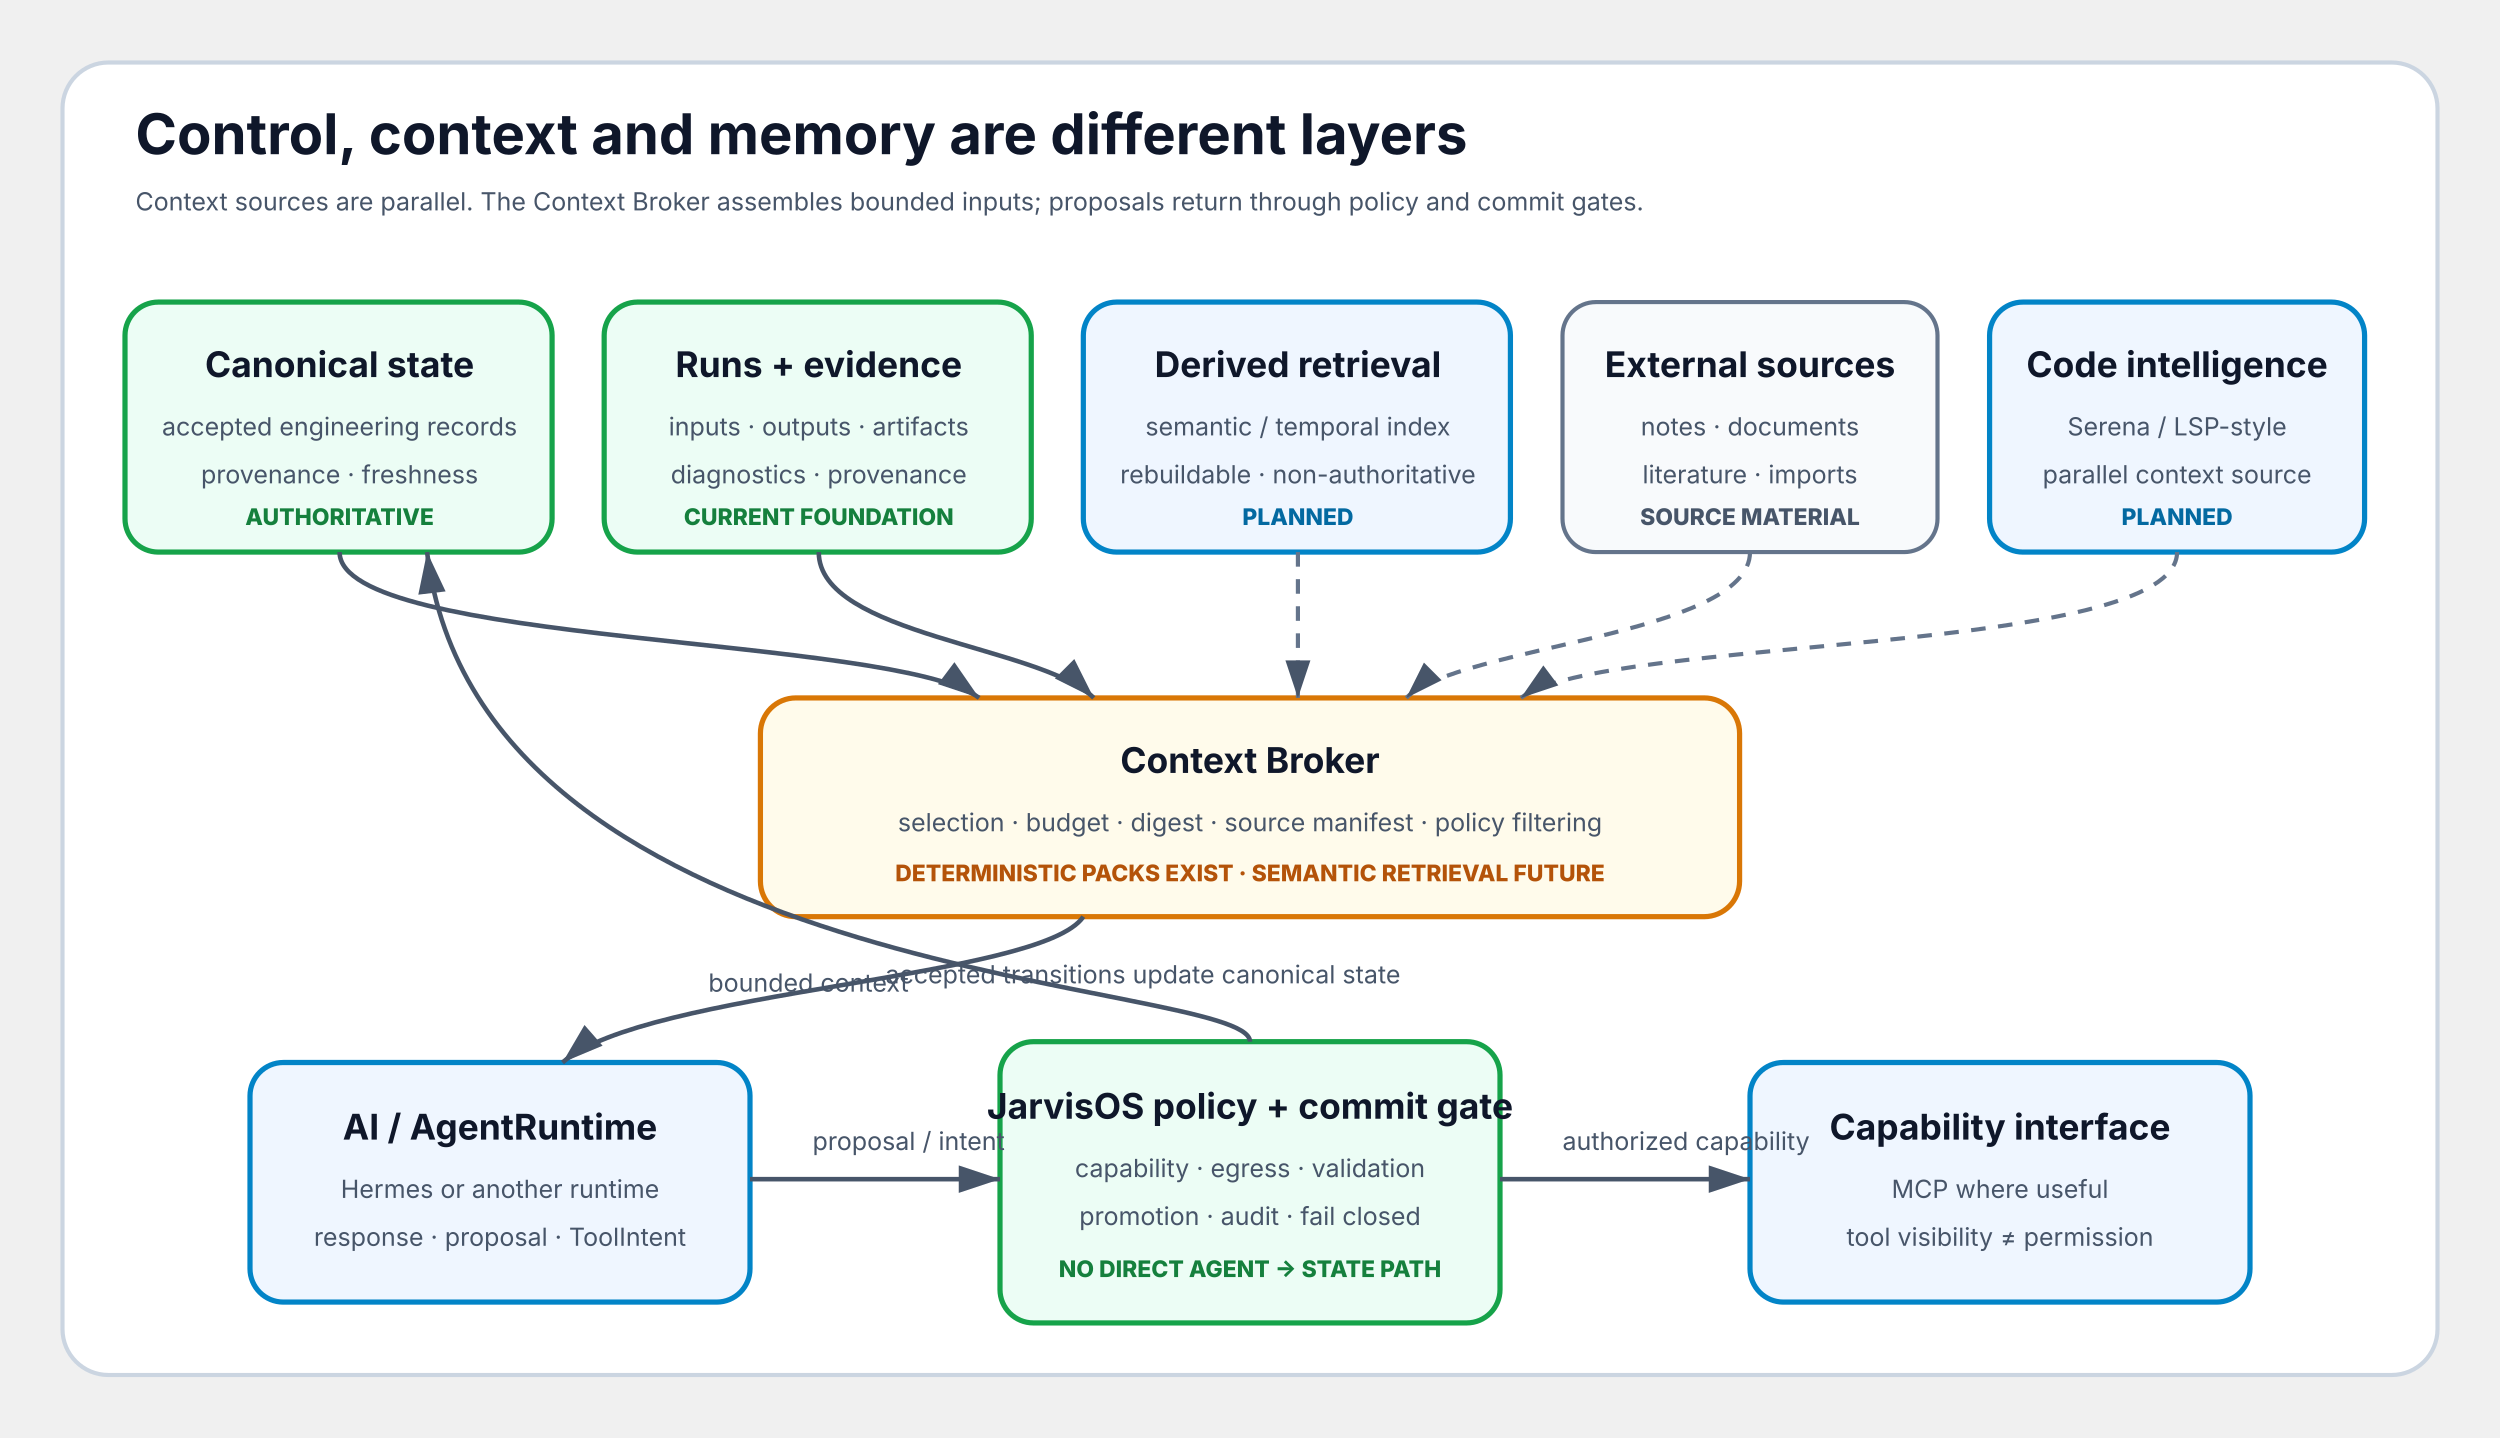
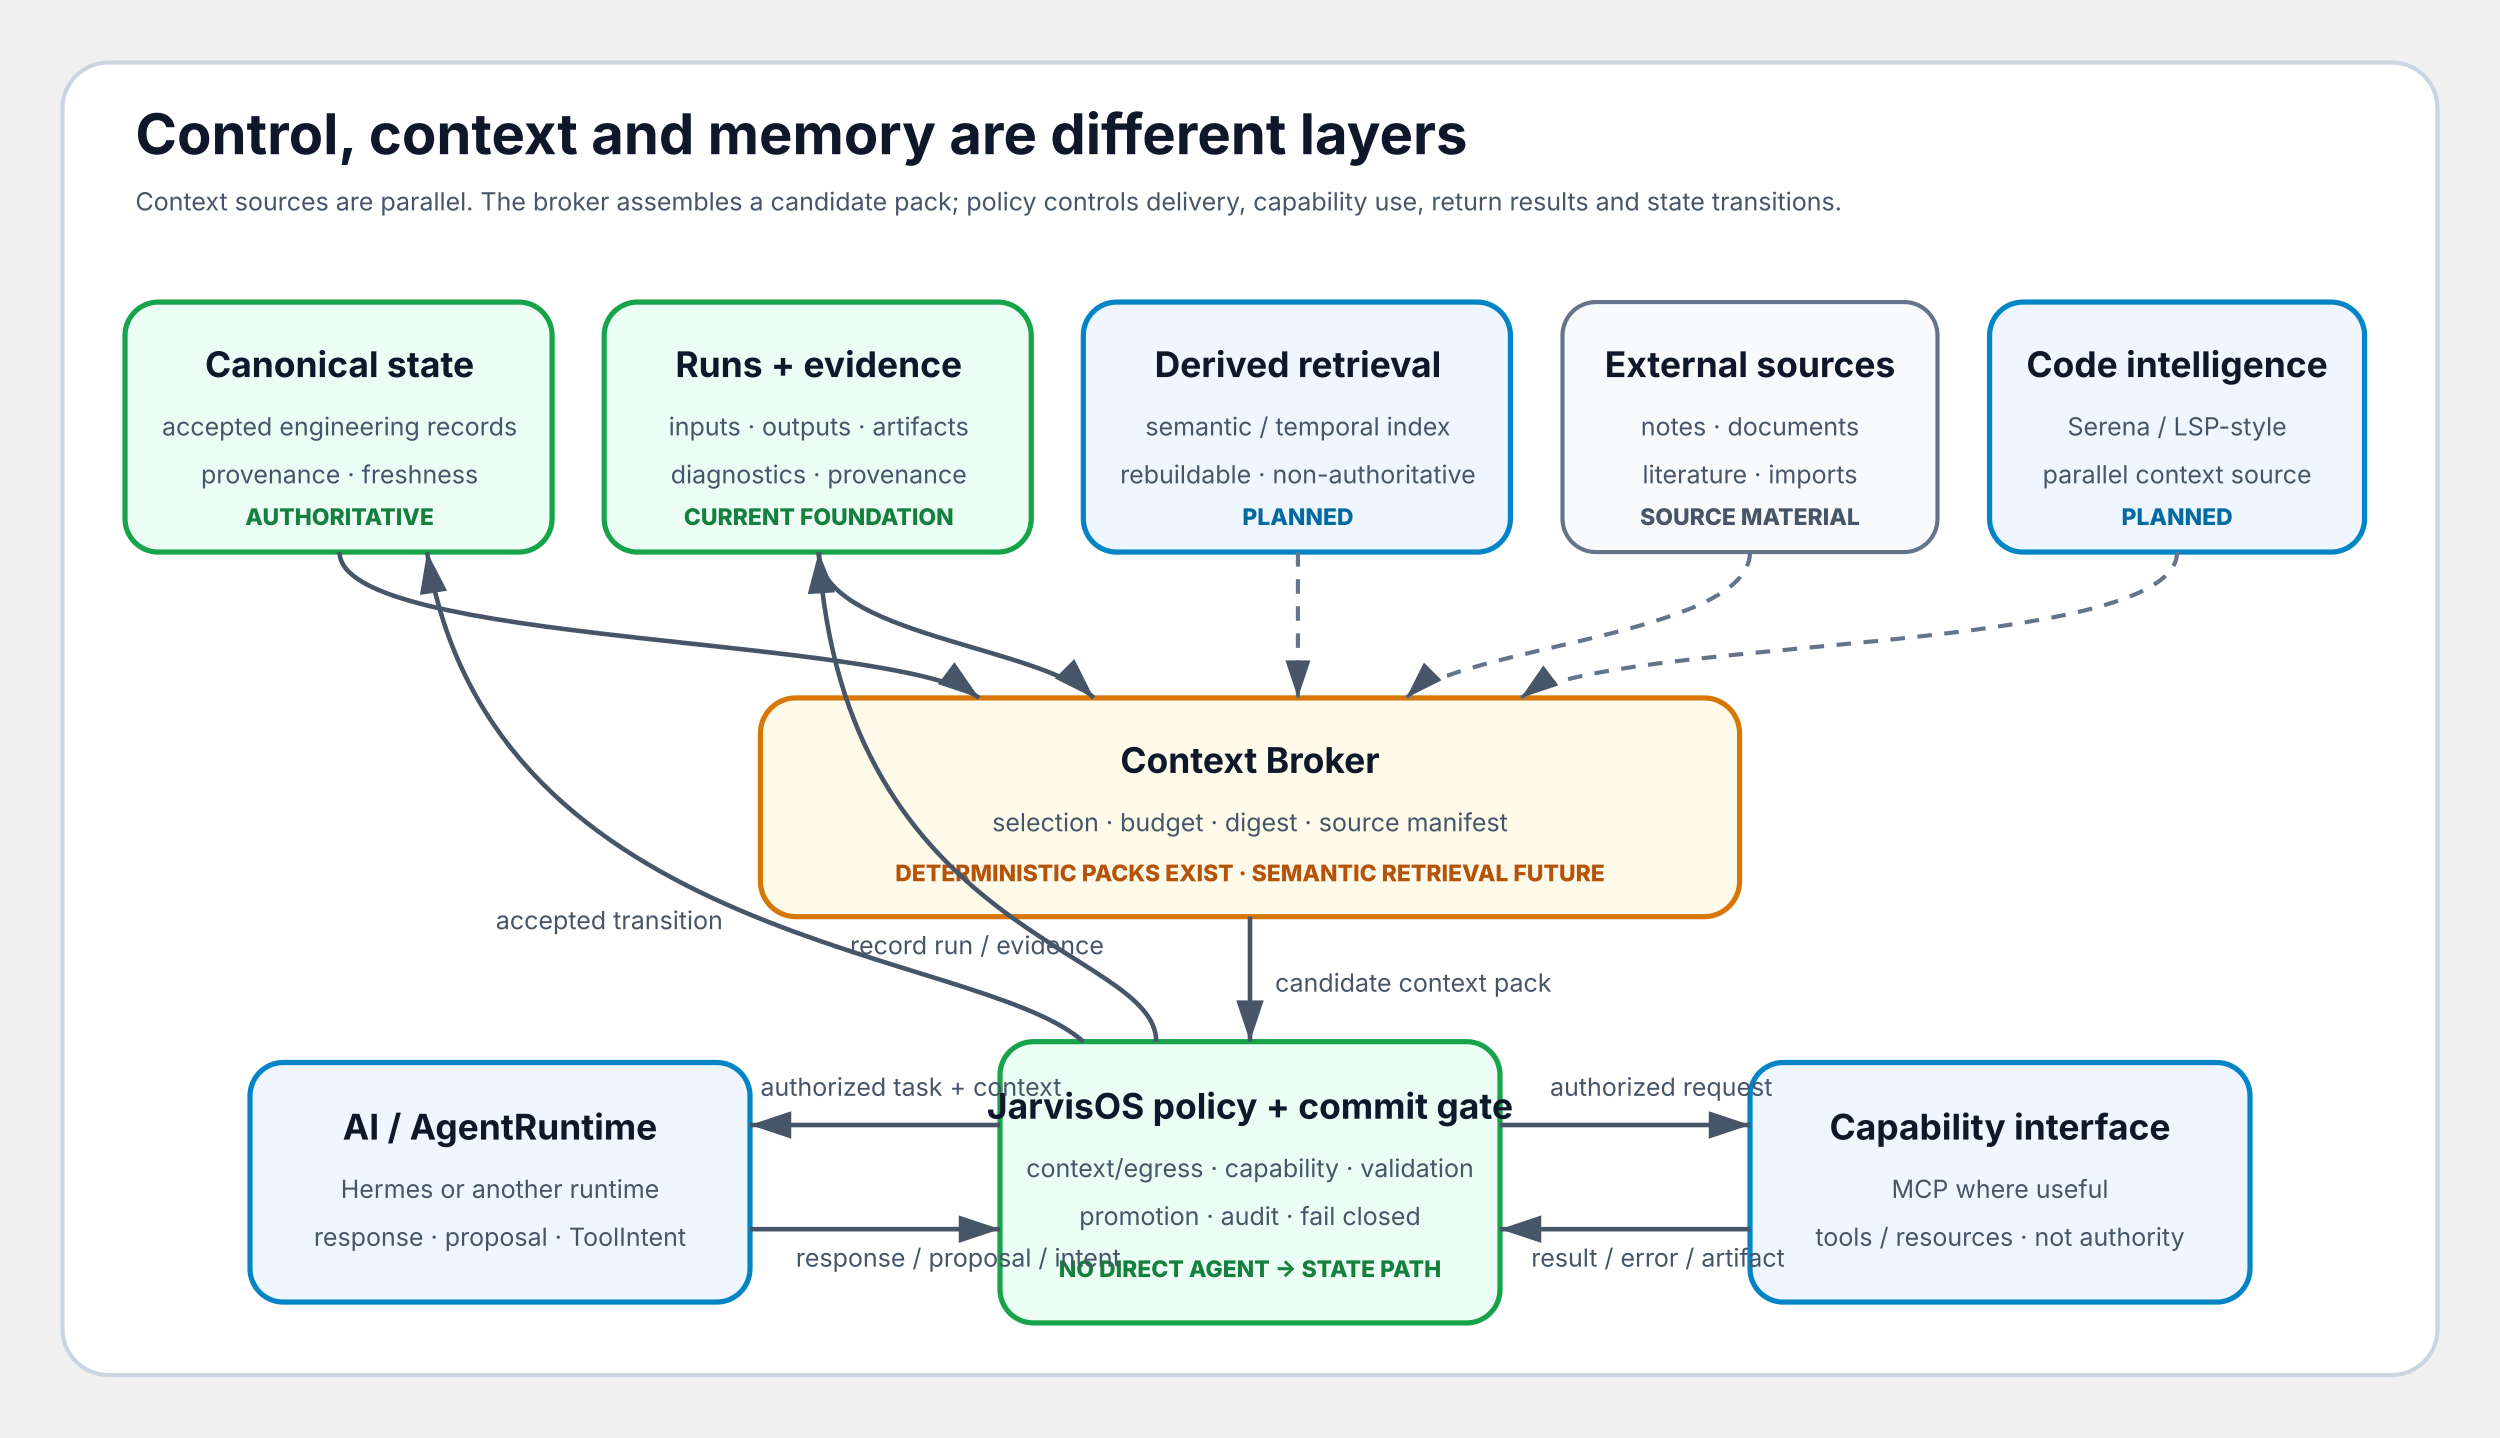
<svg xmlns="http://www.w3.org/2000/svg" width="1200" height="690" viewBox="0 0 1200 690" role="img" aria-labelledby="title desc">
  <defs>
    <marker id="arrow" markerWidth="10" markerHeight="10" refX="9" refY="3" orient="auto">
      <path d="M0,0 L0,6 L9,3 z" fill="#475569" />
    </marker>
    <style>.frame{fill:#fff;stroke:#cbd5e1;stroke-width:2}.implemented{fill:#ecfdf5;stroke:#16a34a;stroke-width:2.5}.partial{fill:#fffbeb;stroke:#d97706;stroke-width:2.5}.planned{fill:#eff6ff;stroke:#0284c7;stroke-width:2.5}.optional{fill:#f8fafc;stroke:#64748b;stroke-width:2}.title{font-family:system-ui,-apple-system,"Segoe UI",sans-serif;fill:#0f172a;font-size:27px;font-weight:750}.boxTitle{font-family:system-ui,-apple-system,"Segoe UI",sans-serif;fill:#0f172a;font-size:17px;font-weight:700}.sub{font-family:system-ui,-apple-system,"Segoe UI",sans-serif;fill:#475569;font-size:12px}.tag{font-family:system-ui,-apple-system,"Segoe UI",sans-serif;font-size:11px;font-weight:800}.line{stroke:#475569;stroke-width:2.2;fill:none;marker-end:url(#arrow)}.dash{stroke:#64748b;stroke-width:2;fill:none;stroke-dasharray:7 6;marker-end:url(#arrow)}</style>
  </defs>
  <rect x="30" y="30" width="1140" height="630" rx="22" class="frame" />
  <text x="65" y="74" class="title">Control, context and memory are different layers</text>
-   <text x="65" y="101" class="sub">Context sources are parallel. The Context Broker assembles bounded inputs; proposals return through policy and commit gates.</text>
+   <text x="65" y="101" class="sub">Context sources are parallel. The broker assembles a candidate pack; policy controls delivery, capability use, return results and state transitions.</text>
  <rect x="60" y="145" width="205" height="120" rx="16" class="implemented" />
  <text x="163" y="181" text-anchor="middle" class="boxTitle">Canonical state</text>
  <text x="163" y="209" text-anchor="middle" class="sub">accepted engineering records</text>
  <text x="163" y="232" text-anchor="middle" class="sub">provenance · freshness</text>
  <text x="163" y="252" text-anchor="middle" class="tag" fill="#15803d">AUTHORITATIVE</text>
  <rect x="290" y="145" width="205" height="120" rx="16" class="implemented" />
  <text x="393" y="181" text-anchor="middle" class="boxTitle">Runs + evidence</text>
  <text x="393" y="209" text-anchor="middle" class="sub">inputs · outputs · artifacts</text>
  <text x="393" y="232" text-anchor="middle" class="sub">diagnostics · provenance</text>
  <text x="393" y="252" text-anchor="middle" class="tag" fill="#15803d">CURRENT FOUNDATION</text>
  <rect x="520" y="145" width="205" height="120" rx="16" class="planned" />
  <text x="623" y="181" text-anchor="middle" class="boxTitle">Derived retrieval</text>
  <text x="623" y="209" text-anchor="middle" class="sub">semantic / temporal index</text>
  <text x="623" y="232" text-anchor="middle" class="sub">rebuildable · non-authoritative</text>
  <text x="623" y="252" text-anchor="middle" class="tag" fill="#0369a1">PLANNED</text>
  <rect x="750" y="145" width="180" height="120" rx="16" class="optional" />
  <text x="840" y="181" text-anchor="middle" class="boxTitle">External sources</text>
  <text x="840" y="209" text-anchor="middle" class="sub">notes · documents</text>
  <text x="840" y="232" text-anchor="middle" class="sub">literature · imports</text>
  <text x="840" y="252" text-anchor="middle" class="tag" fill="#475569">SOURCE MATERIAL</text>
  <rect x="955" y="145" width="180" height="120" rx="16" class="planned" />
  <text x="1045" y="181" text-anchor="middle" class="boxTitle">Code intelligence</text>
  <text x="1045" y="209" text-anchor="middle" class="sub">Serena / LSP-style</text>
  <text x="1045" y="232" text-anchor="middle" class="sub">parallel context source</text>
  <text x="1045" y="252" text-anchor="middle" class="tag" fill="#0369a1">PLANNED</text>
  <rect x="365" y="335" width="470" height="105" rx="17" class="partial" />
  <text x="600" y="371" text-anchor="middle" class="boxTitle">Context Broker</text>
-   <text x="600" y="399" text-anchor="middle" class="sub">selection · budget · digest · source manifest · policy filtering</text>
+   <text x="600" y="399" text-anchor="middle" class="sub">selection · budget · digest · source manifest</text>
  <text x="600" y="423" text-anchor="middle" class="tag" fill="#b45309">DETERMINISTIC PACKS EXIST · SEMANTIC RETRIEVAL FUTURE</text>
  <path d="M163 265 C163 310 430 305 470 335" class="line" />
  <path d="M393 265 C393 305 500 310 525 335" class="line" />
  <path d="M623 265 V335" class="dash" />
  <path d="M840 265 C840 305 700 310 675 335" class="dash" />
  <path d="M1045 265 C1045 315 770 305 730 335" class="dash" />
  <rect x="120" y="510" width="240" height="115" rx="16" class="planned" />
  <text x="240" y="547" text-anchor="middle" class="boxTitle">AI / AgentRuntime</text>
  <text x="240" y="575" text-anchor="middle" class="sub">Hermes or another runtime</text>
  <text x="240" y="598" text-anchor="middle" class="sub">response · proposal · ToolIntent</text>
  <rect x="480" y="500" width="240" height="135" rx="16" class="implemented" />
  <text x="600" y="537" text-anchor="middle" class="boxTitle">JarvisOS policy + commit gate</text>
-   <text x="600" y="565" text-anchor="middle" class="sub">capability · egress · validation</text>
+   <text x="600" y="565" text-anchor="middle" class="sub">context/egress · capability · validation</text>
  <text x="600" y="588" text-anchor="middle" class="sub">promotion · audit · fail closed</text>
  <text x="600" y="613" text-anchor="middle" class="tag" fill="#15803d">NO DIRECT AGENT → STATE PATH</text>
  <rect x="840" y="510" width="240" height="115" rx="16" class="planned" />
  <text x="960" y="547" text-anchor="middle" class="boxTitle">Capability interface</text>
  <text x="960" y="575" text-anchor="middle" class="sub">MCP where useful</text>
-   <text x="960" y="598" text-anchor="middle" class="sub">tool visibility ≠ permission</text>
-   <path d="M520 440 C500 470 310 475 270 510" class="line" />
-   <text x="340" y="476" class="sub">bounded context</text>
-   <path d="M360 566 H480" class="line" />
-   <text x="390" y="552" class="sub">proposal / intent</text>
-   <path d="M720 566 H840" class="line" />
-   <text x="750" y="552" class="sub">authorized capability</text>
-   <path d="M600 500 C600 470 230 475 205 265" class="line" />
-   <text x="425" y="472" class="sub">accepted transitions update canonical state</text>
+   <text x="960" y="598" text-anchor="middle" class="sub">tools / resources · not authority</text>
+   <path d="M600 440 V500" class="line" />
+   <text x="612" y="476" class="sub">candidate context pack</text>
+   <path d="M480 540 H360" class="line" />
+   <text x="365" y="526" class="sub">authorized task + context</text>
+   <path d="M360 590 H480" class="line" />
+   <text x="382" y="608" class="sub">response / proposal / intent</text>
+   <path d="M720 540 H840" class="line" />
+   <text x="744" y="526" class="sub">authorized request</text>
+   <path d="M840 590 H720" class="line" />
+   <text x="735" y="608" class="sub">result / error / artifact</text>
+   <path d="M555 500 C555 455 405 450 393 265" class="line" />
+   <text x="408" y="458" class="sub">record run / evidence</text>
+   <path d="M520 500 C470 455 235 455 205 265" class="line" />
+   <text x="238" y="446" class="sub">accepted transition</text>
</svg>
